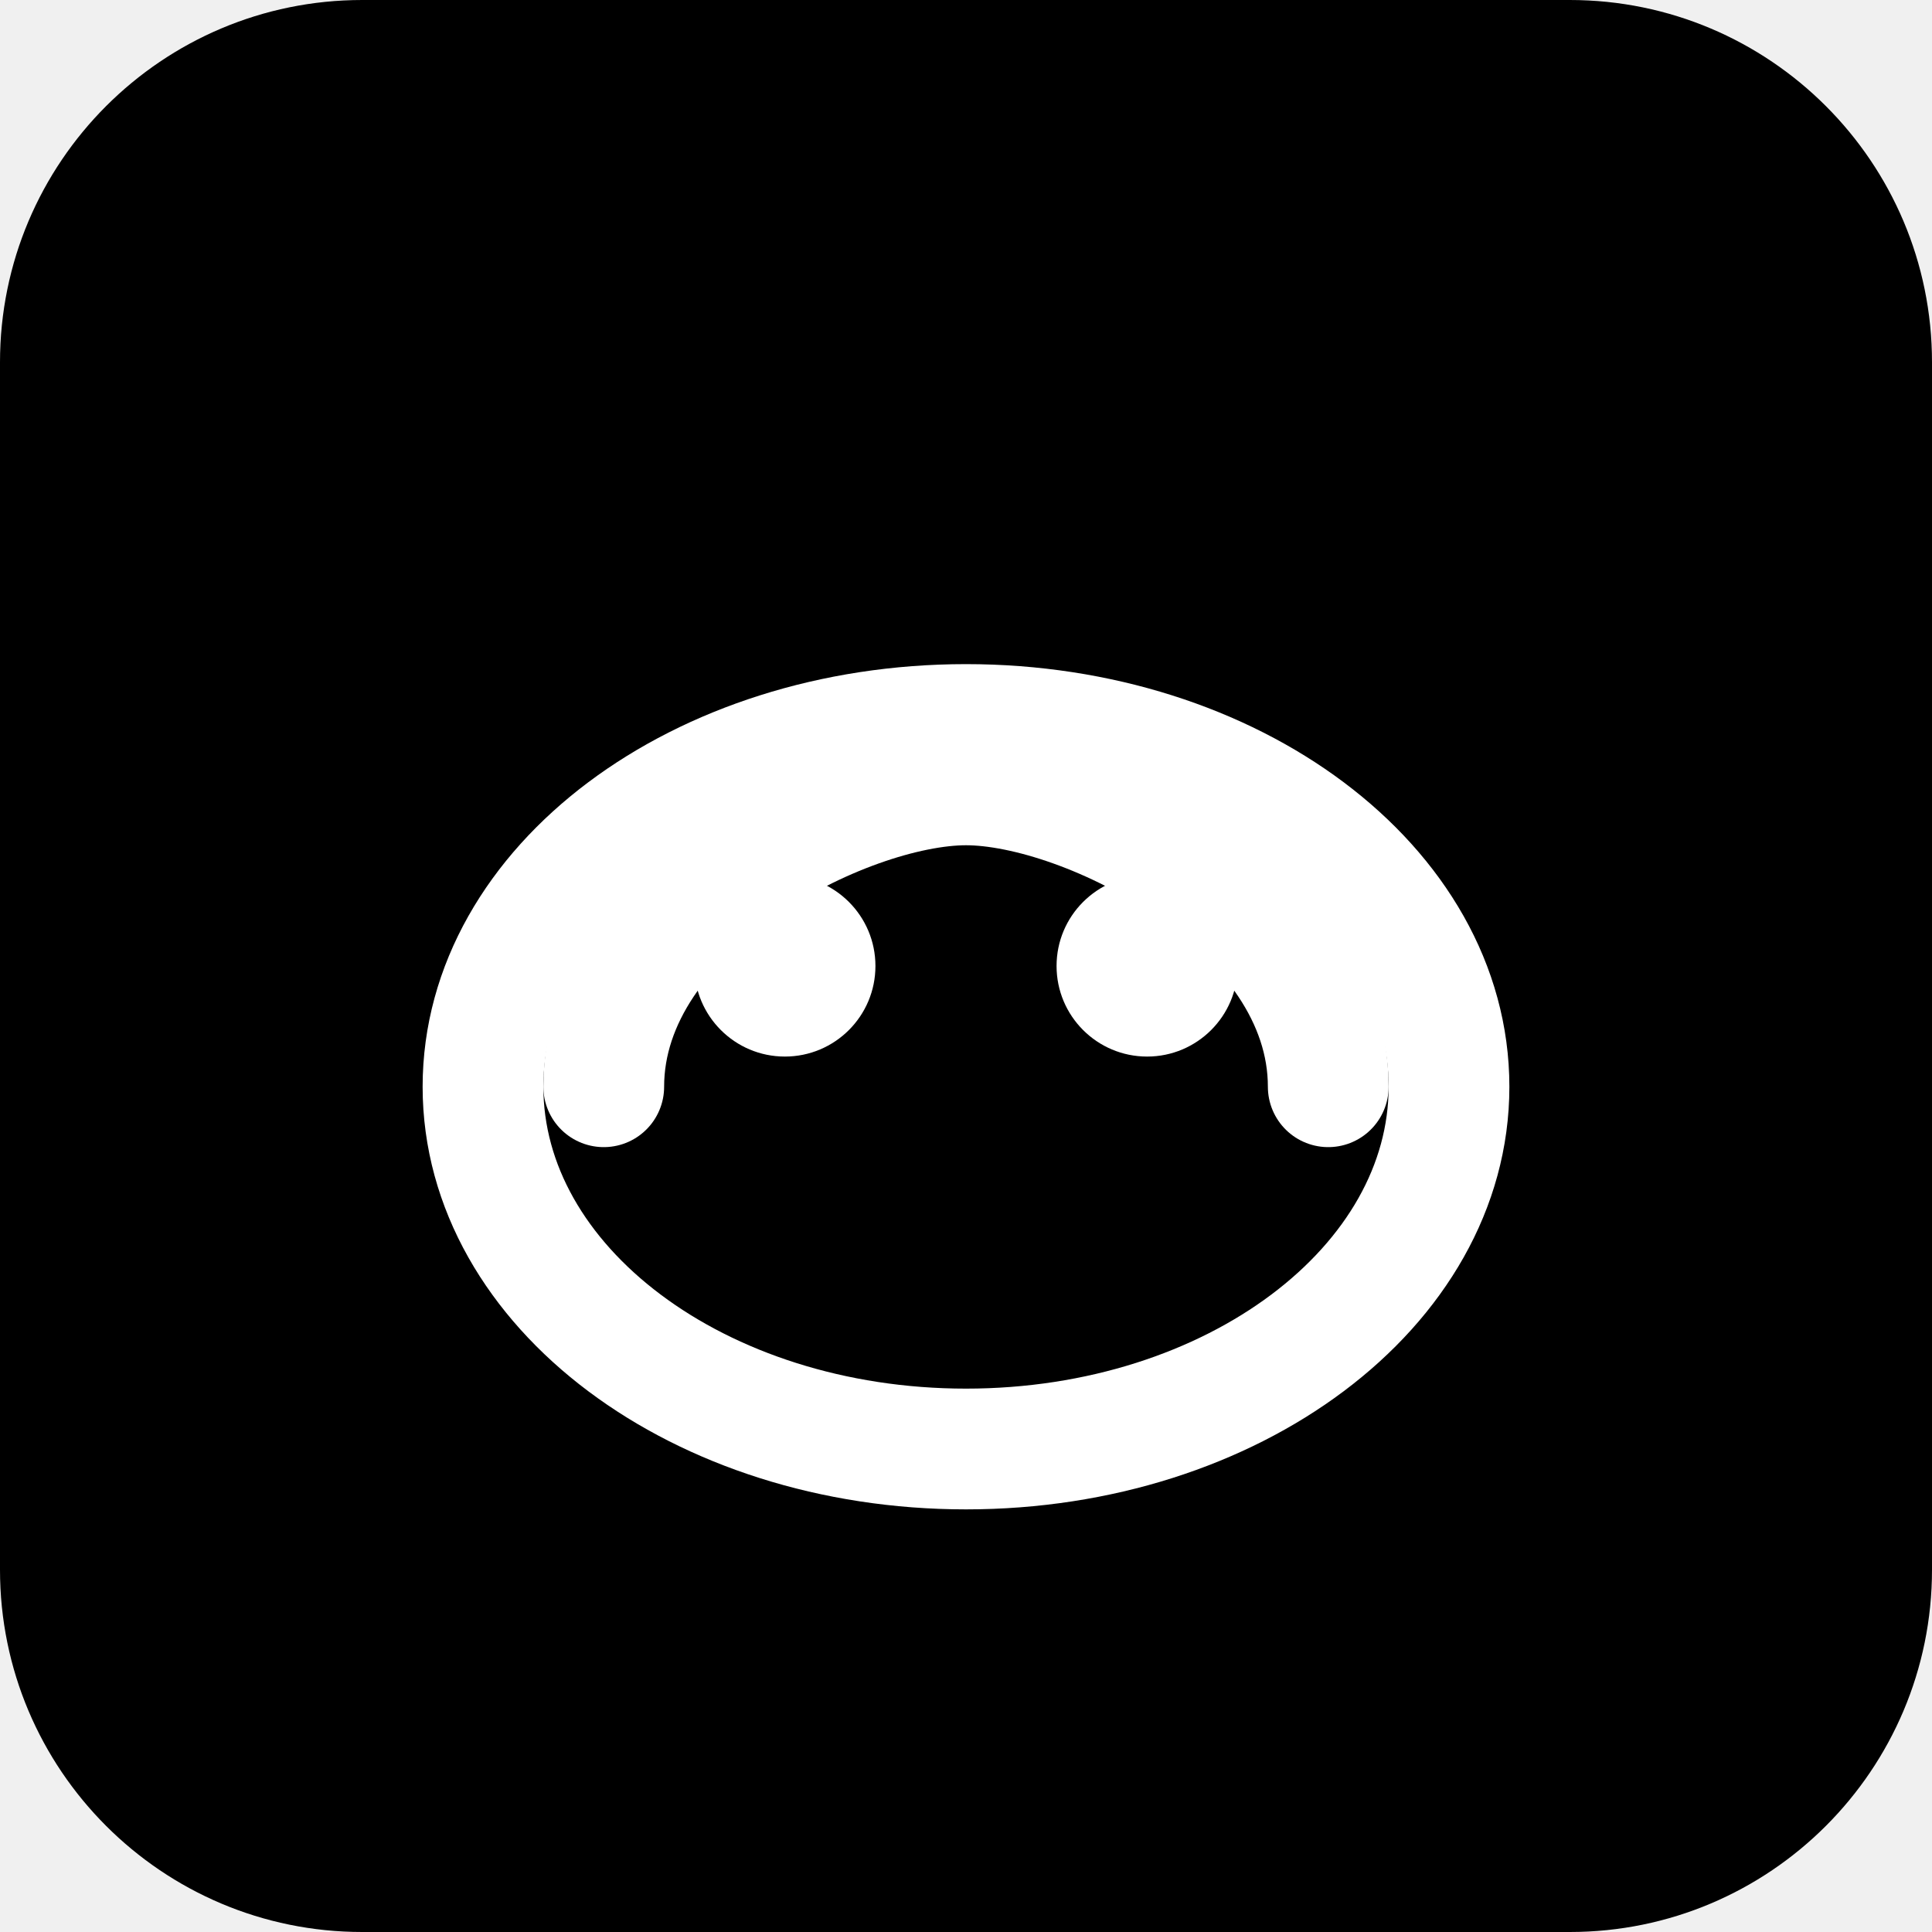
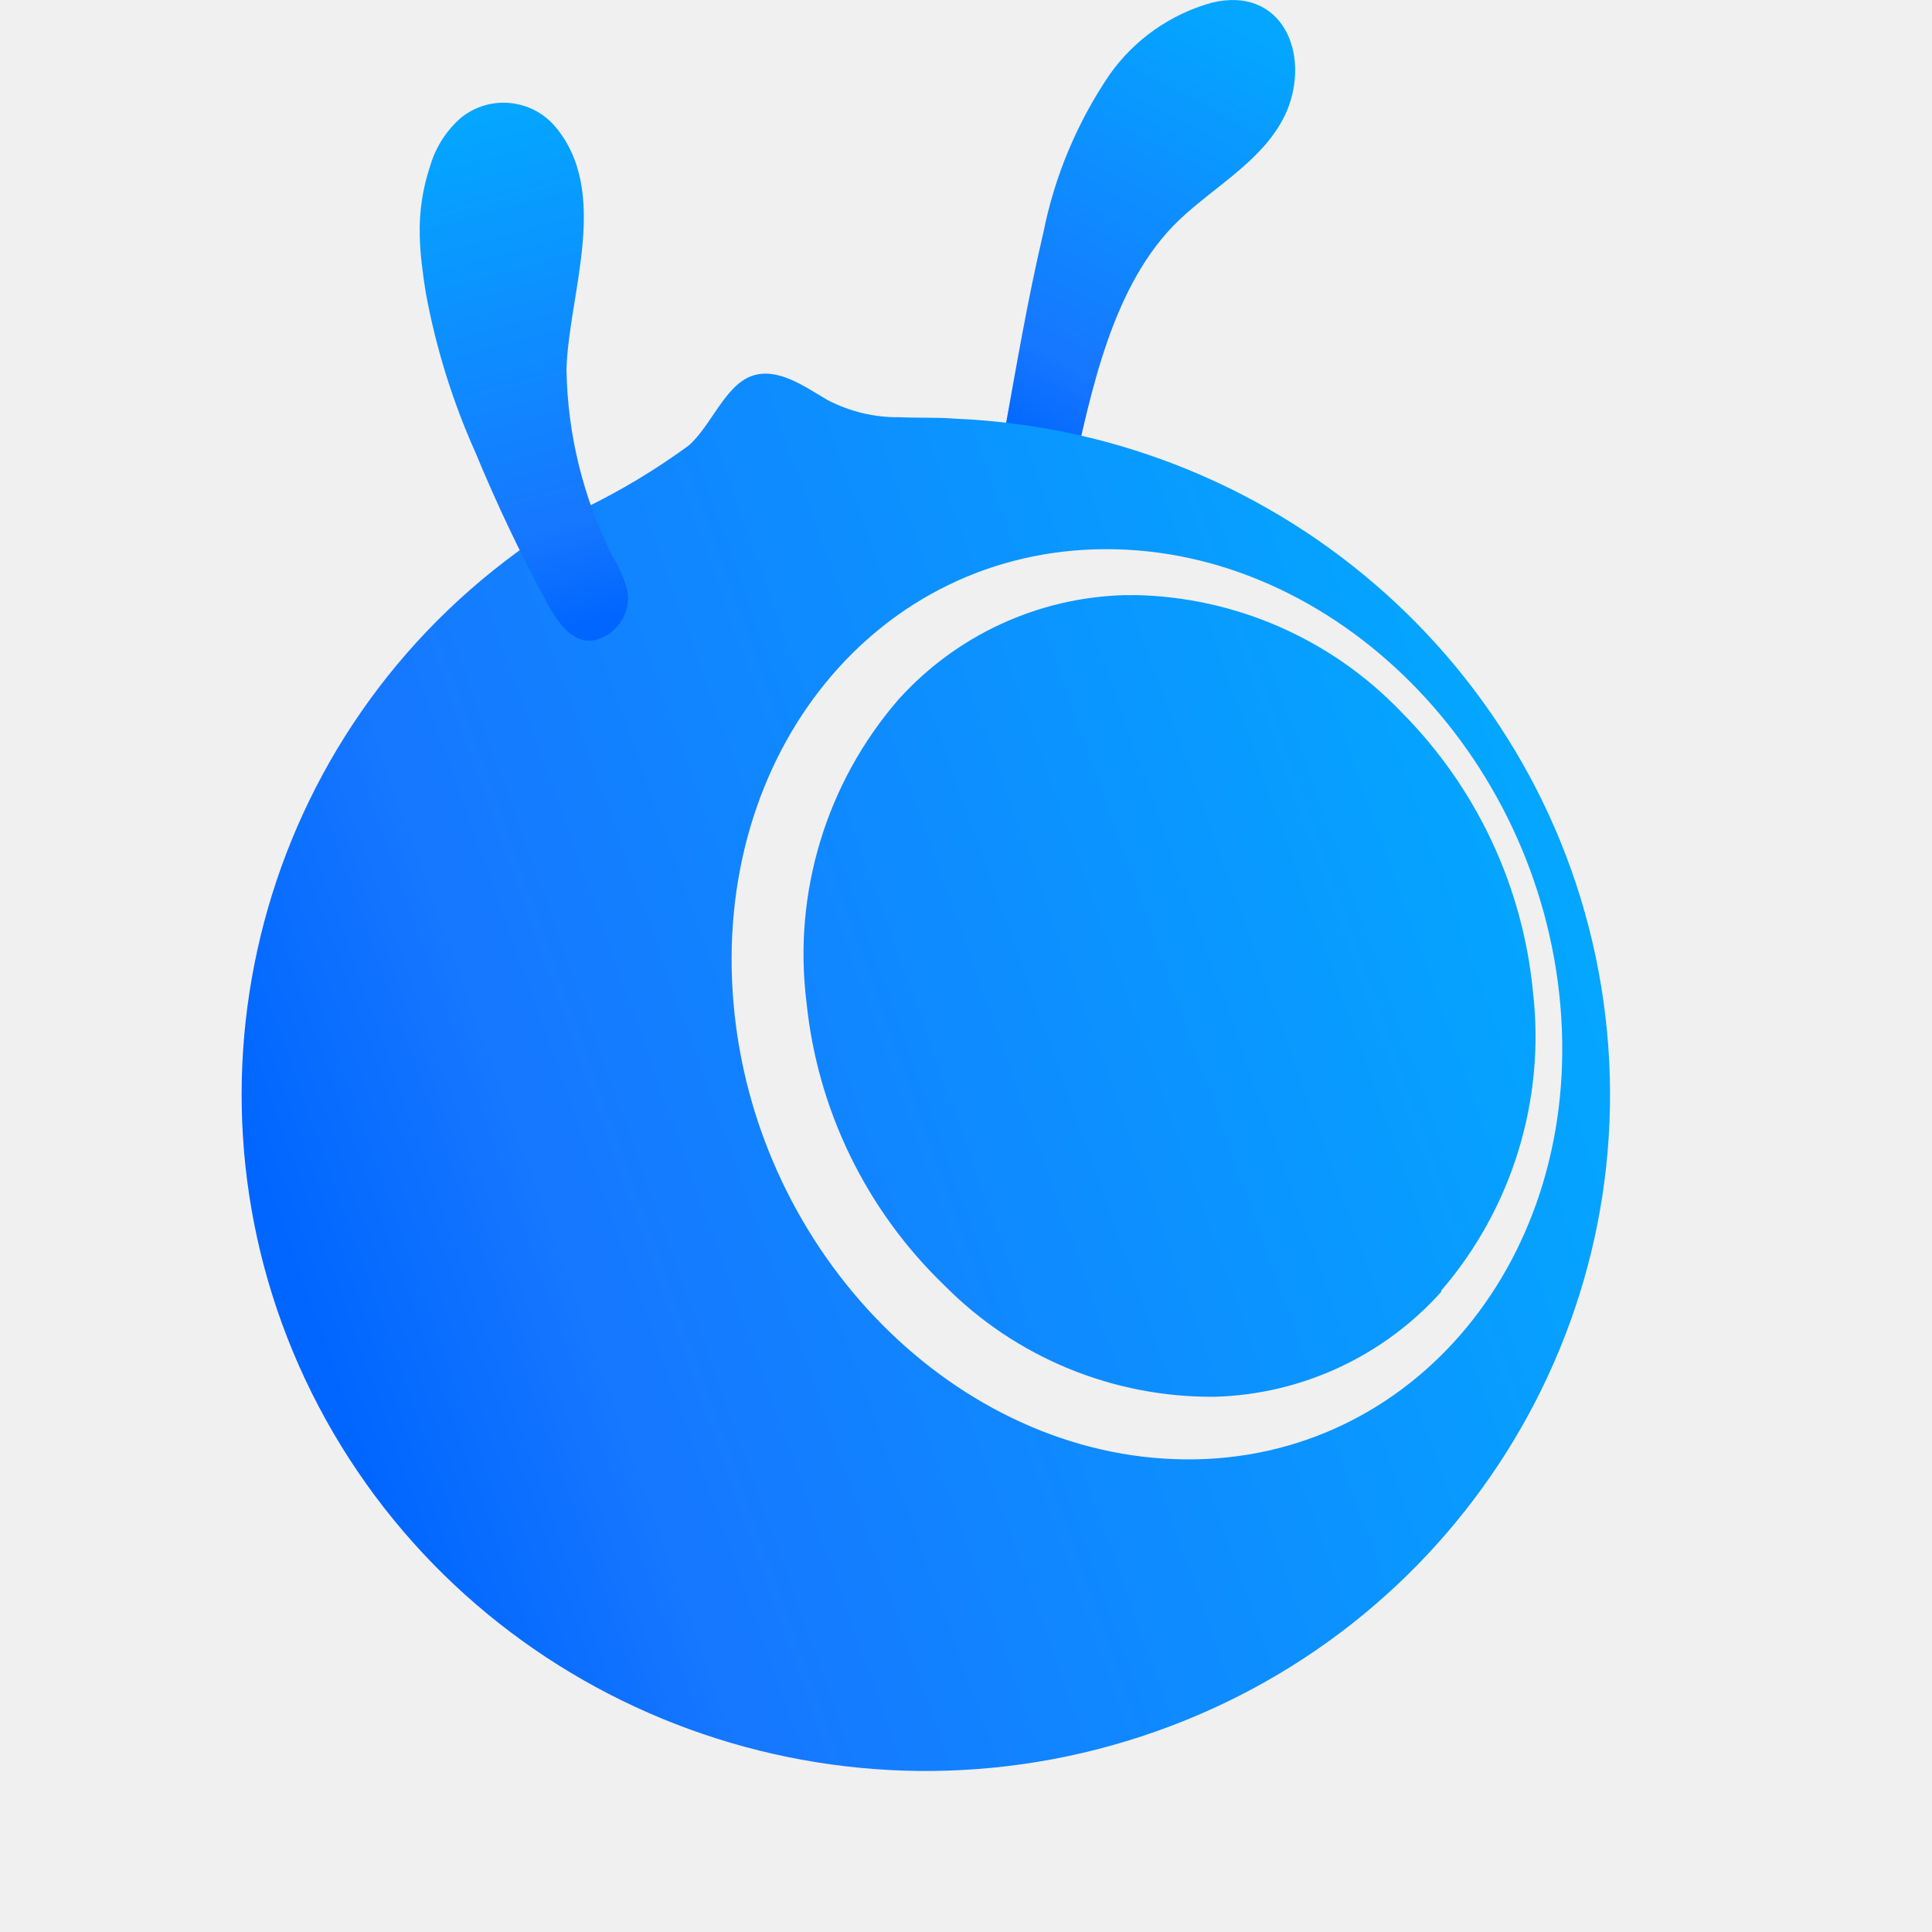
- <svg xmlns="http://www.w3.org/2000/svg" viewBox="0 0 32 32" fill="none">
-   <rect width="32" height="32" rx="6" fill="currentColor" />
-   <ellipse cx="16" cy="18" rx="8" ry="6" stroke="white" stroke-width="2" />
-   <path d="M10 18c0-3 4-5 6-5s6 2 6 5" stroke="white" stroke-width="2" stroke-linecap="round" />
-   <circle cx="13" cy="16" r="1.5" fill="white" />
-   <circle cx="19" cy="16" r="1.5" fill="white" />
+ <svg xmlns="http://www.w3.org/2000/svg" height="1em" style="flex:none;line-height:1" viewBox="0 0 24 24" width="1em">
+   <path d="M9.797 6.282a.451.451 0 01-.336-.315 1.019 1.019 0 010-.505c.156-.86.3-1.725.501-2.577.14-.7.42-1.367.823-1.96.305-.431.75-.746 1.262-.89.877-.217 1.24.629.937 1.348-.259.593-.877.914-1.334 1.348-.835.795-1.096 2.14-1.336 3.212a.427.427 0 01-.186.277.437.437 0 01-.331.062z" fill="url(#lobe-icons-ant-group-0-_R_0_)" transform="translate(3)" />
+   <path d="M6.334 4.672c.33-.121.682.146.946.297.278.145.587.219.901.214.231.01.466 0 .688.018 4.098.176 7.484 3.22 8.05 7.237.565 4.016-1.852 7.859-5.745 9.134-3.894 1.276-8.153-.38-10.126-3.935A8.339 8.339 0 013.133 7.081c.348-.278.716-.53 1.102-.755a8.404 8.404 0 001.318-.79c.28-.243.45-.742.781-.864zm4.406 2.15c-2.841.003-4.898 2.533-4.628 5.642.27 3.109 2.781 5.641 5.613 5.665 2.832.024 4.932-2.512 4.658-5.644-.273-3.133-2.802-5.666-5.643-5.663zm.357.57a4.707 4.707 0 013.304 1.446 5.703 5.703 0 011.643 3.49 4.841 4.841 0 01-1.141 3.705v.015a3.923 3.923 0 01-2.808 1.303 4.664 4.664 0 01-3.367-1.387 5.678 5.678 0 01-1.71-3.518 4.832 4.832 0 011.14-3.753 3.923 3.923 0 012.813-1.3h.126z" fill="url(#lobe-icons-ant-group-1-_R_0_)" transform="translate(3)" />
+   <path d="M2.346 2.054a1.26 1.26 0 01.384-.594.842.842 0 011.165.11c.694.82.169 2.078.142 3.02.013.805.208 1.597.57 2.318.084.134.147.279.186.43a.539.539 0 01-.3.577c-.345.17-.568-.19-.709-.446-.324-.6-.617-1.216-.877-1.846a8.698 8.698 0 01-.618-1.987 7.523 7.523 0 01-.051-.37 3.717 3.717 0 01-.024-.34 2.506 2.506 0 01.132-.872z" fill="url(#lobe-icons-ant-group-2-_R_0_)" transform="translate(3)" />
+   <defs>
+     <linearGradient id="lobe-icons-ant-group-0-_R_0_" x1="31.373%" x2="61.365%" y1="95.551%" y2="-.348%">
+       <stop offset="0%" stop-color="#06F" />
+       <stop offset="20%" stop-color="#1677FF" />
+       <stop offset="100%" stop-color="#04A6FF" />
+     </linearGradient>
+     <linearGradient id="lobe-icons-ant-group-1-_R_0_" x1="4.366%" x2="94.359%" y1="65.982%" y2="32.918%">
+       <stop offset="0%" stop-color="#06F" />
+       <stop offset="20%" stop-color="#1677FF" />
+       <stop offset="100%" stop-color="#04A6FF" />
+     </linearGradient>
+     <linearGradient id="lobe-icons-ant-group-2-_R_0_" x1="56.255%" x2="45.986%" y1="99.257%" y2="1.384%">
+       <stop offset="0%" stop-color="#06F" />
+       <stop offset="20%" stop-color="#1677FF" />
+       <stop offset="100%" stop-color="#04A6FF" />
+     </linearGradient>
+   </defs>
</svg>
